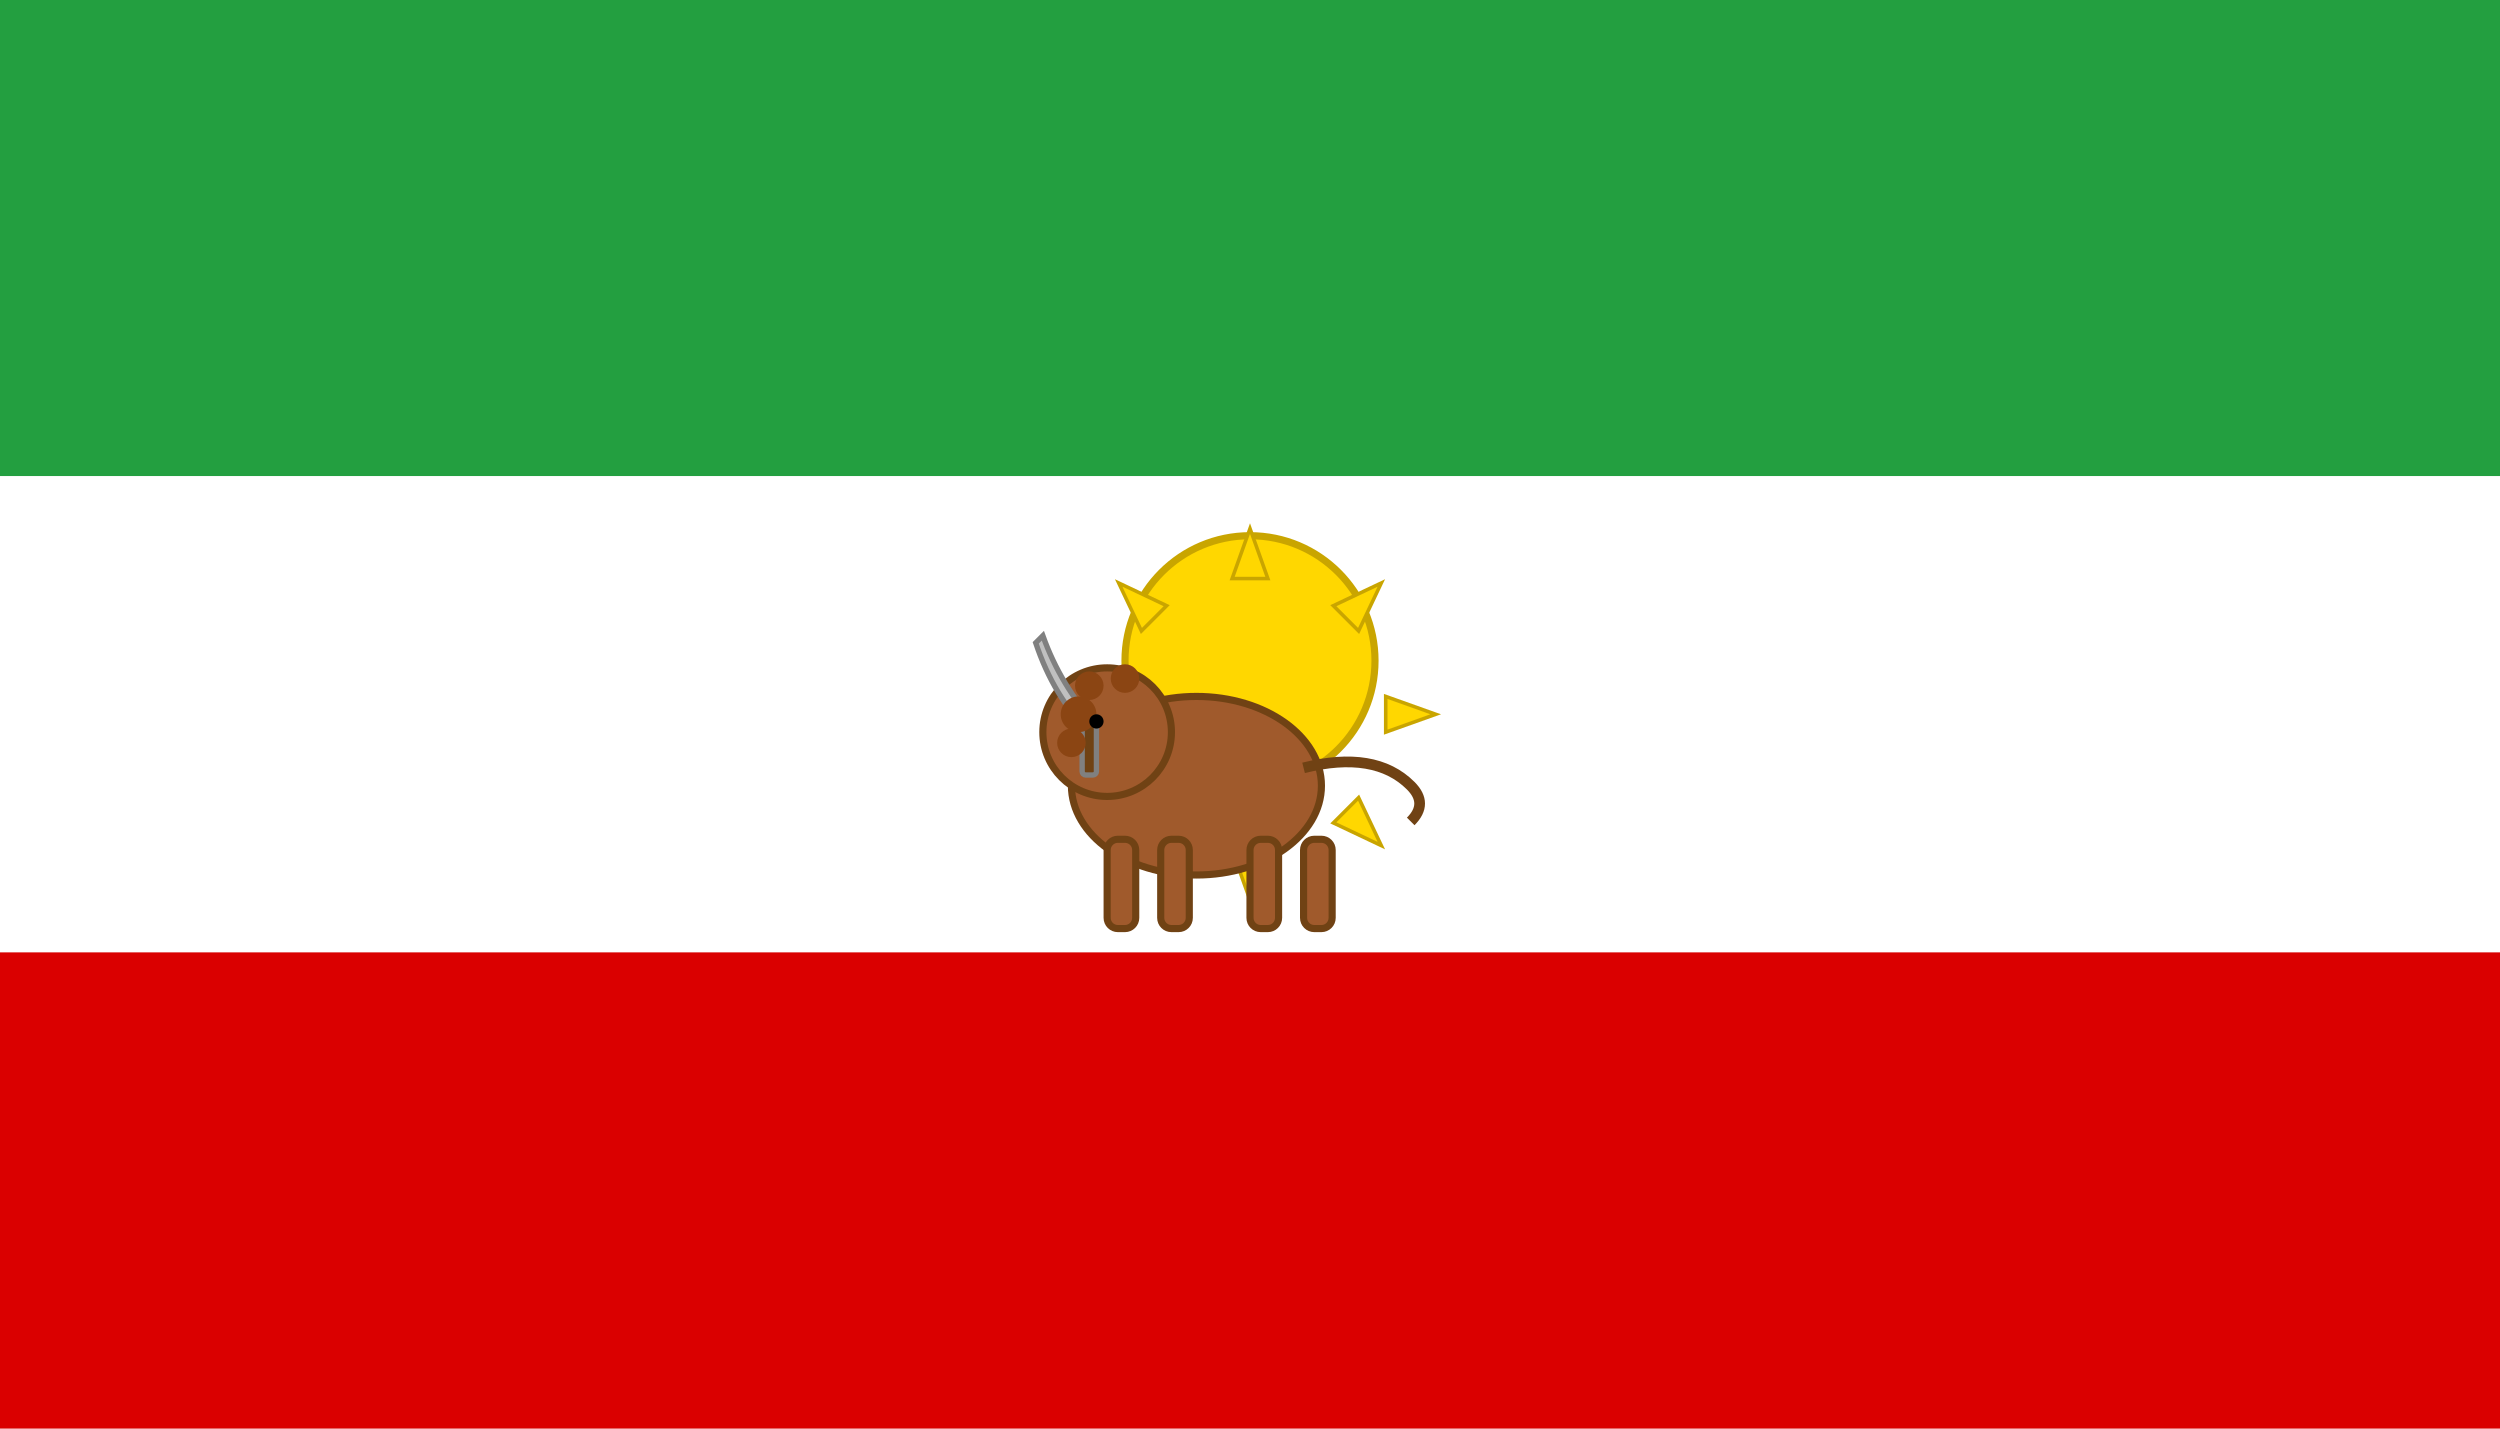
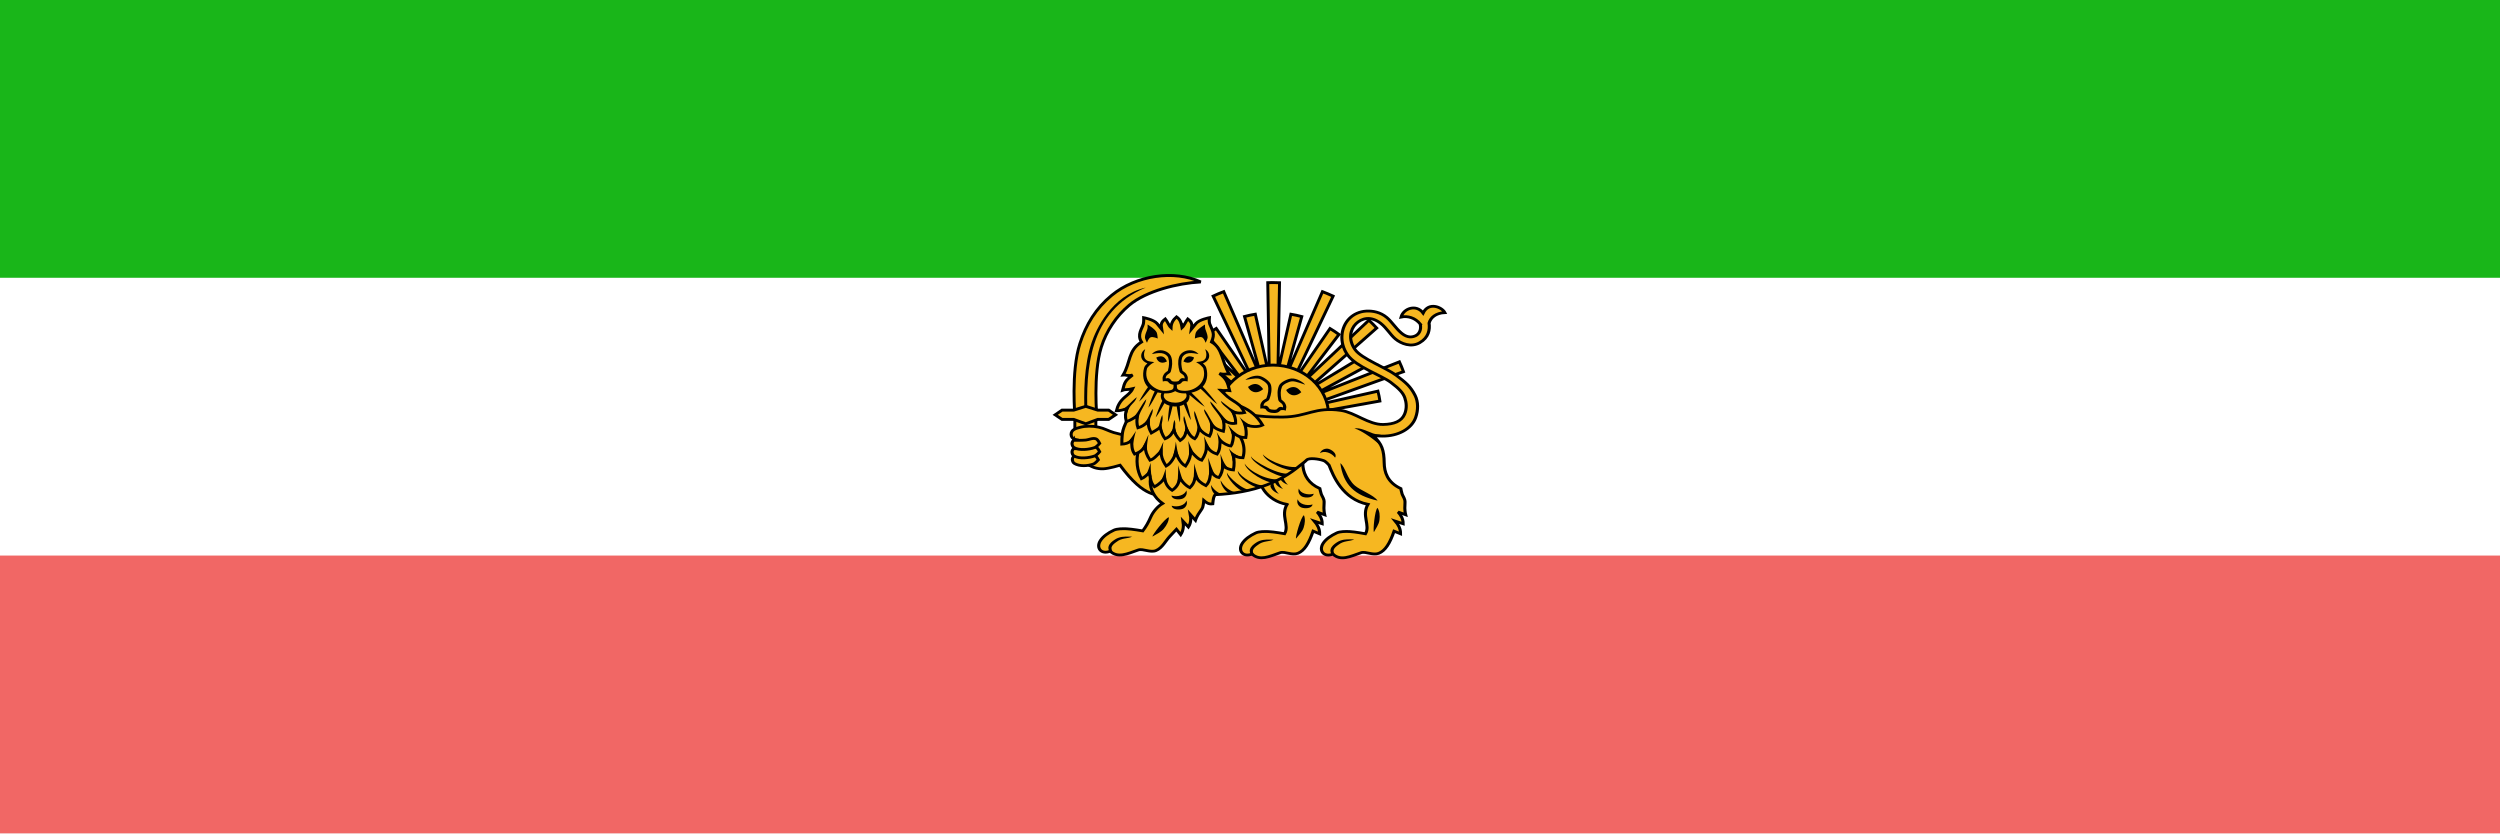
- <svg xmlns="http://www.w3.org/2000/svg" viewBox="0 0 700 400">
-   <rect width="700" height="133.33" fill="#239f40" />
-   <rect y="133.33" width="700" height="133.34" fill="#ffffff" />
-   <rect y="266.67" width="700" height="133.33" fill="#da0000" />
-   <g transform="translate(350, 200)">
-     <circle cx="0" cy="-15" r="35" fill="#ffd700" stroke="#c9a500" stroke-width="2" />
-     <g fill="#ffd700" stroke="#c9a500" stroke-width="1">
-       <polygon points="0,-52 -5,-38 5,-38" transform="rotate(0)" />
-       <polygon points="0,-52 -5,-38 5,-38" transform="rotate(45)" />
-       <polygon points="0,-52 -5,-38 5,-38" transform="rotate(90)" />
-       <polygon points="0,-52 -5,-38 5,-38" transform="rotate(135)" />
-       <polygon points="0,-52 -5,-38 5,-38" transform="rotate(180)" />
-       <polygon points="0,-52 -5,-38 5,-38" transform="rotate(225)" />
-       <polygon points="0,-52 -5,-38 5,-38" transform="rotate(270)" />
-       <polygon points="0,-52 -5,-38 5,-38" transform="rotate(315)" />
+ <svg xmlns="http://www.w3.org/2000/svg" height="600" width="1800">
+   <path d="m0 0h1800v600h-1800z" fill="#fff" />
+   <path d="m0 0h1800v200h-1800z" fill="#19b619" />
+   <path d="m0 400h1800v200h-1800z" fill="#f16765" />
+   <g transform="matrix(.5983379 0 0 .5983379 702.504 176.7555)">
+     <g transform="matrix(.8858982 0 0 .8858982 59.30473 -35.61207)">
+       <path d="m67.97 273.711s-5.751-62.169 6.631-100.297c8.545-26.312 21.749-47.895 43.103-65.483 33.351-27.47 84.871-34.726 121.019-18.236-31.66 1.658-74.026 12.343-96.981 31.498-17.592 14.68-31.334 35.312-38.129 57.194-11.555 37.209-5.802 96.981-5.802 96.981z" fill="#f6b721" stroke="#000" stroke-width="3.99" />
+       <path d="m90.531 172.062c-10.688 32.254-10.693 67.843-9.625 98.406l3.969-.156c-1.063-30.439-.813-65.513 9.469-97 10.282-31.487 30.426-59.365 69.719-75.969-46.9 10.55-68.021 58.089-73.531 74.719z" />
    </g>
-     <g fill="#a05a2c" stroke="#704214" stroke-width="2">
-       <ellipse cx="-15" cy="20" rx="35" ry="25" />
-       <circle cx="-40" cy="5" r="18" />
-       <path d="M 15,15 Q 35,10 45,20 Q 50,25 45,30" fill="none" stroke="#704214" stroke-width="3" />
-       <rect x="-40" y="35" width="8" height="25" rx="3" />
-       <rect x="-25" y="35" width="8" height="25" rx="3" />
-       <rect x="0" y="35" width="8" height="25" rx="3" />
-       <rect x="15" y="35" width="8" height="25" rx="3" />
+     <g fill="#f6b721" stroke="#000">
+       <path d="m119.313 201.854h25.266v56.658h-25.266z" stroke-width="3.537" />
+       <g stroke-width=".7" transform="matrix(5.2942 0 0 4.822969 -1068.484 -764.2878)">
+         <path d="m284.089 342.618c-2.867-.879-5.477.458-11.216-8.028 0 0-2.508.842-3.813.897-.68.029-1.379-.069-2.019-.299-1.178-.424-3.215-1.944-3.215-1.944l-.523-4.934s-1.036-.183-1.346-.673c-.266-.421-.269-1.075 0-1.495.385-.601.98-.744 1.719-.972 1.382-.425 2.926-.395 4.336-.075 1.25.284 2.221.946 3.439 1.346 3.748 1.232 11.663 2.019 11.663 2.019z" transform="translate(-38.24543 -121.2988)" />
+         <path d="m224.087 211.049s1.923.022 2.841-.075c.667-.07 1.228-.456 1.944-.15.426.183.822 1.121.822 1.121s-.646.859-1.121 1.047c-1.321.521-3.15.632-4.336-.15-.317-.209-.444-.667-.449-1.047-.003-.268.299-.748.299-.748z" />
+         <path d="m224.013 209.18s1.923.022 2.841-.075c.667-.07 1.602-.606 2.318-.299.426.183.822 1.121.822 1.121s-.646.859-1.121 1.047c-1.321.521-3.524.782-4.71 0-.317-.209-.444-.667-.449-1.047-.003-.268.299-.748.299-.748z" />
+         <path d="m262.258 328.385s1.923.022 2.841-.075c.667-.07 1.602-.606 2.318-.299.426.183.822 1.121.822 1.121s-.646.859-1.121 1.047c-1.321.521-3.524.782-4.71 0-.317-.209-.444-.667-.449-1.047-.003-.268.299-.748.299-.748z" transform="translate(-38.24543 -121.2988)" />
+       </g>
+       <g stroke-width="3.537">
+         <path d="m146.934 209.259h13.1l8.208-5.506-8.171-5.617h-13.1l-14.54-4.602-14.54 4.602h-14.071l-8.171 5.617 8.208 5.506h14.072l14.502 5.306z" />
+         <path d="m357.748 44.604c-2.108 0-4.212.057-6.312.138l1.938 113.644-16.887-75.717c-4.394.719-8.737 1.651-13.012 2.796l21.621 77.571-46.62-107.526c-4.329 1.629-8.585 3.431-12.762 5.398l51.437 108.163-47.7-69.266c-3.731 2.217-7.338 4.609-10.825 7.17l45.624 59.549-81.586-76.741c-3.266 3.008-6.398 6.178-9.413 9.44l87.04 76.796-69.045-41.831c-2.449 3.321-4.731 6.762-6.838 10.326l82.001 44.599 3.156-4.955 1.467 1.357 6.783-6.201 3.322-2.104v.166l7.281-2.713v.138l6.284-1.495h6.284l6.45 1.495v-.138l7.281 2.713v-.166l3.322 2.104 6.783 6.201 1.467-1.357 2.325 3.765-1.661.609 3.488 7.835 1.993 7.669 93.961-16.887c-.598-4.036-1.389-8.001-2.381-11.877l-92.078 20.791 122.808-44.267c-1.468-4.021-3.091-7.948-4.872-11.794l-109.851 43.381 71.287-38.758c-2.103-3.564-4.365-7.033-6.81-10.354l-68.934 41.748 86.956-76.713c-2.999-3.248-6.137-6.389-9.385-9.385l-81.53 76.741 45.513-59.604c-3.47-2.549-7.058-4.961-10.769-7.17l-43.021 62.456-1.163-.609 47.922-100.771c-4.2-1.98-8.493-3.76-12.846-5.398l-44.018 101.491-.664-.36 19.822-71.149c-4.303-1.161-8.671-2.121-13.095-2.851l-15.642 69.349 1.966-107.249c-2.615-.125-5.236-.194-7.862-.194z" />
+         <path d="m357.744 143.899c-36.652 0-66.811 27.086-66.811 60.861 0 33.775 30.131 61.021 66.811 61.021 36.68 0 66.98-27.218 66.98-61.021s-30.327-60.861-66.98-60.861z" />
+       </g>
    </g>
-     <g fill="#c0c0c0" stroke="#808080" stroke-width="1.5">
-       <path d="M -45,5 Q -55,-5 -60,-20 L -58,-22 Q -53,-8 -43,3 Z" fill="#c0c0c0" />
-       <rect x="-47" y="2" width="4" height="15" rx="1" fill="#704214" />
+     <g stroke-width=".7" transform="matrix(5.2942 0 0 4.822969 -1066.484 -776.2878)">
+       <path d="m272.208 225.551c-1.505 2.754.583 5.216-.552 7.322 0 0-2.412-.474-3.664-.535-.869-.042-2.149-.042-2.893.335-1.324.671-2.469 1.584-3.071 2.602-1.096 1.856.243 3.571 2.222 2.66 1.77 1.787 3.856.643 6.41-.335.523-.2 1.292.016 1.933.16.671.151 1.429.268 2.062 0 1.506-.639 2.526-2.521 3.48-5.54l1.484.683c.016-1.291-.507-2.275-1.191-3.169l1.77.654c.011-1.284-.561-2.226-1.144-2.933l1.704.691s-.142-.669-.17-1.658c-.018-.641.121-1.582.007-2.008-.197-.735-.46-1.029-.628-1.565-.135-.43-.302-1.318-.302-1.318-5.13-2.467-4.024-8.281-3.082-10.742l-9.768 7.394c-1.974 1.411.737 6.483 5.391 7.301z" fill="#f6b721" stroke="#000" stroke-width=".7" />
+       <path d="m272.407 220.673c-.686-.278-1.708-.893-1.933-1.985l.743-1.703c-.324 1.921.85 3.326 1.191 3.688zm-1.121 1.035c-.686-.278-1.708-.893-1.933-1.985l.743-1.703c-.324 1.921.85 3.326 1.191 3.688zm-.942 1.221c-.686-.278-1.708-.893-1.933-1.985l.743-1.703c-.324 1.921.85 3.326 1.191 3.688zm-1.203 11.424s-1.476-.087-2.344.062c-.574.099-1.14.326-1.625.688-.555.414-1.224.944-1.406 1.75-.081.357.016.721.094 1 .078.279.156.5.156.5l.656-.281s-.092-.177-.156-.406c-.064-.229-.091-.529-.062-.656.113-.501.607-.957 1.125-1.344 1.235-1.067 2.43-.748 3.562-1.312zm5.119-.283c.52-.769 1.408-1.647 1.718-2.715.31-1.068.419-2.191.07-3.098-.668.317-2.033 5.602-1.787 5.813zm3.75-8.504c-.174 1.088-1.79 1.057-2.491.782-.701-.275-1.224-1.211-.872-2.089.278 1.198 2.031 1.752 3.363 1.307zm.259-2.674c-.174 1.088-1.79 1.057-2.491.782-.701-.275-1.224-1.211-.872-2.089.278 1.198 2.031 1.752 3.363 1.307z" />
+       <path d="m340.736 301.859c.298 1.49-.299 2.513-1.08 2.922-1.175.616-2.267.202-3.25-.719-1.277-1.196-2.142-2.791-3.281-3.844-1.445-1.336-3.187-1.693-4.688-1.594-1.501.099-2.846.777-3.812 1.844-1.933 2.133-2.431 5.951-.406 9.091 1.906 2.957 7.638 5.058 9.812 6.844 1.952 1.605 2.814 2.664 3.188 3.846s.519 2.68-.062 4.125c-.699 1.737-2.363 2.484-4.846 2.537-3.3.07-6.412-2.991-9.598-3.504-5.964-.961-7.658 1.584-13.2 1.656-10.976.142-15.456-3.5-15.456-3.5l-11.9 15.123c-3.635 1.49-3.826 6.979 0 9.938-1.094.688-2.177 2.116-2.656 3.312-.603 1.505-1.098 2.44-1.844 3.531 0 0-2.405-.471-3.656-.531-.869-.042-2.162-.033-2.906.344-1.324.671-2.461 1.576-3.062 2.594-1.096 1.856.239 3.567 2.219 2.656 1.77 1.787 3.852.665 6.406-.312.523-.2 1.297.012 1.938.156.671.151 1.437.285 2.062 0 1.472-.669 2.137-2.39 3.188-3.594.495-.568 1.469-1.719 1.469-1.719l.969 1.344c.652-1.114.684-2.229.531-3.344l1.219 1.438c.645-1.111.595-2.222.438-3.125l1.156 1.438s.191-.626.656-1.5c.302-.567.889-1.323 1-1.75.192-.737.25-1.688.25-1.688.667.638 1.174.97 2.031.844.122-1.335.211-1.739.531-2.281 4.248-.225 8.203-.97 11.781-2.469 2.703-1.132 5.21-2.681 7.438-4.75.581-.54 1.048-.826 1.594-1.438.536-.601 2.756-.296 3.875.156.54.219 1.219 1.125 1.219 1.125.897 2.509 3.014 8.497 8.844 9.781-1.505 2.754.572 5.237-.562 7.344 0 0-2.405-.502-3.656-.562-.869-.042-2.131-.033-2.875.344-1.324.671-2.492 1.576-3.094 2.594-1.096 1.856.239 3.599 2.219 2.688 1.77 1.787 3.852.634 6.406-.344.523-.2 1.297.012 1.938.156.671.151 1.43.268 2.062 0 1.506-.639 2.545-2.512 3.5-5.531l1.469.656c.016-1.291-.504-2.263-1.188-3.156l1.781.656c.011-1.284-.573-2.23-1.156-2.938l1.719.688s-.16-.666-.188-1.656c-.018-.641.114-1.574 0-2-.197-.735-.457-1.026-.625-1.562-.135-.43-.281-1.312-.281-1.312-3.071-1.556-3.749-4.12-3.781-6.438-.042-3.056-.504-4.79-2.438-6.641.676-.121 1.376-.023 1.969-.016 3.693.045 6.717-1.848 7.619-4.63.601-1.856.609-3.938-.124-5.527-1.05-2.277-2.159-3.259-4.277-5-2.388-1.962-7.9-4.149-9.375-6.438-1.579-2.45-1.121-4.963.188-6.406 1.283-1.416 3.386-2.082 5.656-.125 1.362 1.175 2.189 2.842 3.312 3.875 1.311 1.205 3.597 2.199 5.562.938 2.039-1.309 2.31-3.244 2.111-4.891.342-1.351 1.52-2.503 3.579-2.611-.654-1.375-3.658-2.764-4.935.111-1.532-2.287-4.461-1.176-5.009 1.002 1.531-.353 3.211.182 4.365 1.748z" fill="#f6b721" stroke="#000" stroke-width=".7" transform="translate(-38.24543 -121.2988)" />
+       <path d="m287.521 206.603c1.321-.255 2.781.656 4.205 1.229.849.341 1.613.229 1.896.441l-1.285.255 1.604 3.098c-.762-1.544-4.986-4.685-6.42-5.023zm-3.204 8.66c.334 2.652 1.126 4.696 2.531 6.219s3.37 2.503 5.938 3.125c-.889-1.431-3.854-2.502-5.188-3.781-1.798-1.725-2.138-4.658-3.281-5.562zm7.649 17.184c.387-.844 1.117-1.856 1.247-2.961s.053-2.23-.441-3.067c-.607.423-1.083 5.861-.806 6.028zm-8.836-18.558c.551-.954-.723-1.949-1.44-2.178-.717-.228-1.714.169-1.994 1.072.971-.754 2.681-.08 3.435 1.106zm-16.431-.825c.494 1.936 5.941 4.451 7.045 3.863l1.573-.988c-1.964 1.09-7.11-.99-8.618-2.875zm-2.701.428c-.083 1.574 6.099 5.352 7.542 5.087l1.622-.906c-2.134 1.226-9.108-3.189-9.163-4.181zm-1.428 1.87c.271 1.979 5.269 5.097 6.433 4.637l1.675-.803c-2.608.671-7.09-1.895-8.108-3.834zm-1.554 1.811c-.127 1.513 3.1 3.929 4.617 4.227l1.749-.627c-2.202.379-5.738-2.036-6.366-3.6zm-2.461.433c-.178 1.289 2.551 4.543 3.769 4.658l1.816-.392c-1.757.49-5.406-3.319-5.585-4.267zm-1.433 1.972c-.071.707.745 2.609 1.972 3.226l1.849-.18c-2.356-.275-3.603-2.575-3.821-3.046zm-2.192 1.115c.009.74.209 1.916 1.143 2.524l1.856-.071c-1.907-.398-2.787-2.004-3-2.453zm-8.989 2.663c.174 1.088 1.79 1.057 2.491.782.701-.275 1.224-1.211.872-2.089-.278 1.198-2.031 1.752-3.363 1.307zm.041 2.531c.174 1.088 1.79 1.057 2.491.782.701-.275 1.224-1.211.872-2.089-.278 1.198-2.031 1.752-3.363 1.307zm-4.354 7.687c.758-.536 1.898-1.046 2.564-1.936s1.164-1.903 1.156-2.875c-.737.061-3.876 4.527-3.72 4.811zm45.849.722s-1.476-.087-2.344.062c-.574.099-1.14.326-1.625.688-.555.414-1.224.944-1.406 1.75-.081.357.016.721.094 1 .078.279.156.5.156.5l.656-.281s-.092-.177-.156-.406c-.064-.229-.091-.529-.062-.656.113-.501.607-.957 1.125-1.344 1.235-1.067 2.43-.748 3.562-1.312zm-50.473-.69s-1.476-.087-2.344.062c-.574.099-1.14.326-1.625.688-.555.414-1.224.944-1.406 1.75-.081.357.016.721.094 1 .078.279.156.5.156.5l.656-.281s-.092-.177-.156-.406c-.064-.229-.091-.529-.062-.656.113-.501.607-.957 1.125-1.344 1.235-1.067 2.43-.748 3.562-1.312z" />
+       <path d="m257.418 208.83-.908.522c-6.176 2.38-10.933 2.301-17.148 0l-.884 2.492c-.706 2.819-.318 5.302.648 7.307.589-.281 1.179-.888 1.768-1.473.291.974.161 2.358 1.179 3.477 1.154-.648 1.871-1.532 2.298-2.18.197 1.332.704 2.342 1.724 3.064 1.02-.722 1.527-1.733 1.724-3.064.427.648 1.144 1.768 2.298 2.416 1.018-1.119 1.005-1.796 1.326-2.908.515 1.158 1.173 1.747 2.328 2.395 1.018-1.119.888-2.503 1.179-3.477.488.787 1.106 1.337 1.768 1.473.505-.723.873-1.881.869-2.927.949.744 1.832.967 2.432 1.016.239-1.363.188-2.417-.007-3.63.895.308 1.067.588 2.167.59.736-2.702-.139-5.625-2.699-7.697z" fill="#f6b721" stroke="#000" stroke-width=".7" />
+       <path d="m261.786 213.841-1.466-.097-.475.971c-.025-1.318-.733-2.505-.87-3.219.331.752 1.342 1.61 2.811 2.344zm-2.77 2.84-1.231-.485-.594.904c.14-1.311-.069-3.458-.116-4.183.234.788.854 2.84 1.941 3.764zm-3.244 1.467-.727-.485-.594.904c.14-1.311-.115-3.917-.162-4.642.234.788 1.038 3.344 1.482 4.222zm-3.53 1.146-.727-.485-.594.904c.14-1.311.206-3.642.159-4.367.234.788.717 3.069 1.161 3.947zm-3.622.436-.727-.485-.594.904c.14-1.311.206-3.642.159-4.367.234.788.717 3.069 1.161 3.947zm-5.126.138.727-.485.594.904c-.14-1.311-.206-2.954-.159-3.679-.234.788-.717 2.382-1.161 3.26zm-3.422-1.438.727-.485.594.904c-.14-1.311-.206-2.954-.159-3.679-.234.788-.717 2.382-1.161 3.26z" />
+       <path d="m237.648 201.036s-2.279 4.002-2.734 6.067c-.295 1.336-.256 3.418-.256 3.418.741-.046 1.481-.21 2.222-.94.077 1.139-.037 2.279.684 3.418.741-.286 1.652-.662 2.393-2.051.057 1.417.32 2.253 1.111 3.589.97-.31 1.732-1.464 2.478-2.222.016 1.033.274 2.188 1.196 3.674 1.211-.726 1.916-2.406 2.197-3.359.307.901.985 2.633 2.197 3.359.923-1.487 1.18-2.641 1.196-3.674.746.757 1.508 1.912 2.478 2.222.791-1.336 1.054-2.172 1.111-3.589.741 1.389 1.652 1.765 2.393 2.051.72-1.139.607-2.279.684-3.418.741.73 1.755 1.363 2.495 1.409.147-.147.726-2.144.447-3.34.871.756 1.615 1.259 2.901 1.223.21-1.104.03-2.208-.185-3.208 1.397.527 2.911.671 3.992.103-2.521-4.683-6.507-5.448-10.884-6.256-4.96 4.51-10.908 5.349-18.112 1.524z" fill="#f6b721" stroke="#000" stroke-width=".7" />
+       <path d="m263.857 206.098-.869-.095-.11 1.076c-.48-1.228-1.218-2.959-1.594-3.58.366.728 2.251 2.381 3.584 2.599zm-2.687 2.344-1.159-.727.127 1.652c-.41-1.253-1.049-3.022-1.39-3.664.537.622 1.655 2.122 2.422 2.739zm-3.02 2.234-1.017-.915-.158 1.649c-.189-1.305-.514-3.158-.739-3.849.422.705 1.266 2.375 1.915 3.115zm-3.293 1.211-.783-.388-.473.972c-.028-1.318-.124-3.197-.263-3.91.332.752.966 2.512 1.519 3.326zm-7.231 1.681-.67-.56-.688.834c.282-1.288.628-3.233.66-3.959.147.808.351 2.764.698 3.685zm3.618-.525-.783-.388-.473.972c-.028-1.318-.124-3.197-.263-3.91.332.752.966 2.512 1.519 3.326zm-8.649.193.783-.388.473.972c.028-1.318.124-3.197.263-3.91-.332.752-.966 2.512-1.519 3.326zm-3.584-1.298.783-.388.473.972c.028-1.318.317-3.679.456-4.392-.332.752-1.159 2.993-1.712 3.807zm-3.048-1.834.823-.292.355 1.022c.184-1.306.521-2.915.743-3.607-.419.707-1.276 2.135-1.922 2.878z" />
+       <path d="m257.115 197.057c.795.239 1.121-.043 2.039.092-.491-2.096-.635-2.839-2.296-4.253 1.226.355 1.413.026 2.191.107-1.729-3.151-1.413-6.343-3.995-7.973.808-2.143.279-2.578-.422-4.521-.175-.486-.086-1.546-.086-1.546s-2.211.453-3.007 1.437c-.459.568-1.039 1.366-1.039 1.366.182-1.193.062-1.717-.859-2.491-.387.529-.827 1.715-1.289 2.177-.157-1.079-.37-2.004-1.26-2.696-.777.748-1.222 1.585-1.26 2.696-.462-.462-.902-1.648-1.289-2.177-.921.774-1.041 1.298-.859 2.491 0 0-.58-.798-1.039-1.366-.796-.984-3.007-1.437-3.007-1.437s.025 1.042-.086 1.546c-.256 1.168-1.512 2.679-.422 4.521-3.129 2.178-2.449 5.096-4.177 8.247.778-.081.927.341 2.153-.013-1.661 1.414-1.777 1.7-2.269 3.796.603-.24 1.115-.048 2.289-.376-.399.935-1.258 1.618-1.737 2.061-1.183 1.095-1.669 2.193-1.962 3.458.775.01 1.551-.263 2.326-.481-.266 1.01-.397 1.752-.08 3.208 1.163-.468 1.74-.961 2.487-1.444-.096.936-.147 2.032.16 2.968.775-.227 1.551-.736 2.326-1.604-.018 1.221.317 2.09.722 2.888.712-.446 1.43-.888 2.005-1.444.232.867.287 1.617 1.123 2.888 1.277-.57 1.538-1.394 2.005-2.166.177.713.494 1.495 1.428 2.587 1.222-.883 1.16-1.767 1.504-2.65.278.634.869 1.754 1.79 2.22.696-.788.804-1.862 1.003-2.507.627.781 1.356 1.461 2.363 1.862.524-1.05.541-1.931.501-2.793.883 1.018 1.767 1.305 2.65 1.576.22-.955.16-1.91 0-2.865.931.732 1.862 1.082 2.793.859.047-1.053-.261-1.842-.573-2.721.937.179 1.831.272 2.578.072 0 0-.51-1.253-1.146-1.862-.819-.784-1.927-1.358-2.744-2.145-.473-.455-1.536-1.592-1.536-1.592z" fill="#f6b721" stroke="#000" stroke-width=".7" />
+       <path d="m278.75 301.969s.067.727-.031 1.094c-.189.707-.526 1.3-.562 2.031-.025.499.469 1.438.469 1.438s.321-1.151.844-1.375c.521-.223 1.594.312 1.594.312s-.069-1.062-.219-1.469c-.335-.912-2.094-2.031-2.094-2.031zm13.062 0s-1.759 1.119-2.094 2.031c-.149.407-.219 1.469-.219 1.469s1.073-.536 1.594-.312c.523.224.844 1.375.844 1.375s.494-.939.469-1.438c-.036-.731-.342-1.324-.531-2.031-.098-.367-.062-1.094-.062-1.094zm-13.594 6.156c-.78.523-1.054 1.408-.844 2.188.161.598.671 1.064 1.344 1.344-.034.032-.027.027-.062.062-.266.265-.573.619-.688 1.062-.476 1.846-.165 3.646.875 4.812-.55.808-1.58 2.608-2.031 3.625.907-.81 1.839-2.272 2.531-3.156.307.243.656.431 1.031.594-.386.802-1.155 2.923-1.438 4.062.82-1.042 1.545-2.873 2.094-3.812.27.078.557.114.844.156-.214.673-.136 1.381.219 1.969-.388.761-1.199 2.969-1.5 4.125.775-.96 1.457-2.583 2-3.562.313.275.694.485 1.156.625-.174.979-.373 3.027-.375 4.125.51-1.124.781-2.884 1.062-3.969.193.024.383.062.594.062.122 0 .228-.023.344-.031.196 1.107.33 2.835.75 3.969.074-1.071.037-3.049-.062-4.062.352-.081.66-.218.938-.375.442 1.02.94 2.808 1.625 3.875-.176-1.197-.731-3.543-1.031-4.312.085-.084.179-.157.25-.25.374-.491.504-1.11.438-1.719.93.833 2.453 2.315 3.469 2.969-.603-.931-2.265-2.758-3.031-3.531.788-.184 1.522-.491 2.094-.969.884.806 2.682 3.105 3.781 3.812-.639-.986-2.632-3.601-3.312-4.312.982-1.168 1.277-2.916.812-4.719-.114-.444-.421-.797-.688-1.062-.035-.035-.028-.03-.062-.062.672-.28 1.183-.745 1.344-1.344.21-.779-.064-1.665-.844-2.188.22.687.382 1.234.188 2.031-.124.509-.573.952-1.375 1.062l-.875.125.719.5s.181.15.406.375.479.545.531.75c.428 1.662 0 3.068-.906 4.062-.906.994-2.343 1.684-3.969 1.438-1.126-.171-1.158-.452-1.156-1.469.21-.024.472-.084.719-.219.224-.123.314-.253.406-.375.093-.122.168-.21.188-.219.293-.139.75-.094.75-.094l.375.094.031-.406c.025-.352.102-.578-.156-1.154-.21-.467-.529-.749-.75-.906-.11-.079-.174-.115-.219-.156s-.054-.059-.062-.094c-.288-1.169-.377-2.182-.094-3.159.169-.584.749-1.078 1.5-1.188.809-.118 1.795.131 2.25.219-.449-.561-1.324-1.103-2.438-.906-.912.161-1.737.782-2 1.688-.324 1.117-.203 2.297.094 3.502.045.182.142.337.25.438s.216.181.312.25c.192.137.381.26.531.594.129.286.078.277.062.529-.225-.018-.363-.2-.719-.031-.236.112-.367.303-.469.438-.102.135-.193.239-.156.219-.097.053-.304.106-.469.125s-.312 0-.312 0-.148.019-.312 0-.371-.072-.469-.125c.037.02-.054-.084-.156-.219-.102-.135-.232-.326-.469-.438-.356-.168-.494.013-.719.031-.016-.252-.066-.243.062-.529.15-.333.339-.456.531-.594.096-.069.205-.15.312-.25s.205-.255.25-.438c.297-1.205.418-2.386.094-3.502-.263-.905-1.088-1.526-2-1.688-1.113-.197-1.989.345-2.438.906.455-.088 1.441-.336 2.25-.219.751.109 1.331.603 1.5 1.188.283.976.194 1.989-.094 3.159-.008.034-.018.052-.062.094-.044.041-.108.077-.219.156-.221.158-.54.439-.75.906-.259.576-.181.801-.156 1.154l.031.406.375-.094s.457-.045.75.094c.019.009.095.097.188.219.093.122.183.252.406.375.246.135.508.195.719.219.068 1.077-.105 1.279-1.156 1.469-1.618.291-3.062-.443-3.969-1.438s-1.334-2.401-.906-4.062c.053-.205.306-.525.531-.75s.406-.375.406-.375l.719-.5-.875-.125c-.802-.111-1.251-.553-1.375-1.062-.195-.797-.032-1.344.188-2.031zm3.5 1.781c-.27.003-.593.097-.969.281.129.797.97 1.853 2.406 1-.229-.612-.628-1.29-1.438-1.281zm6.625 0c-.81-.009-1.208.67-1.438 1.281 1.436.853 2.277-.203 2.406-1-.375-.184-.699-.278-.969-.281zm-3.312 8.688c.09.056.182.111.406.219.313.15.675.279 1.062.312.338.029.669.047 1 .031.225.542.143.931-.219 1.406-.398.522-1.135.906-2.25.906s-1.883-.384-2.281-.906c-.362-.475-.417-.865-.188-1.406.331.015.662-.002 1-.031.388-.034.749-.163 1.062-.312.225-.107.316-.163.406-.219zm-8.719 1.5c-1.175.908-2.225 2.644-3.438 3.062l1.094-.156.125 1.156c.58-2.492 1.751-2.363 2.219-4.062zm2.156.5c-1.03 1.069-2.111 4.128-3.25 4.719l1.062-.344.281 1.125c.211-2.55 1.691-3.75 1.906-5.5zm16.938.438c.317 1.426 2.4 1.927 2.938 4.125l.125-1.125 1.281.062c-2.313-1.125-2.303-1.365-4.344-3.062zm-2.406.125c.05 1.46 2.781 3.616 2.906 5.875l.344-1.062 1 .469c-1.275-1.164-3.298-4.432-4.25-5.281zm-13.062 1.844c-.83 1.231-1.167 3.065-2.188 3.844l.969-.5.5 1.062c-.232-2.548.809-2.646.719-4.406zm11.656.094c-.055 1.46 1.758 2.684 1.406 5.219l.531-1.031.969.562c-.982-.825-2.018-3.834-2.906-4.75zm-2.188.438c-.353 1.727 1.143 3.109.531 5.594l.625-1 .906.656c-.892-.923-1.427-3.908-2.062-5.25zm-7.312 1c-.636 1.342-.546 3.109-1.438 4.031l.906-.656.625.969c-.612-2.485.259-2.617-.094-4.344zm4.938.219c-.483 1.695.799 2.256 0 4.688l.719-.906.812.688c-.819-.988-.999-3.083-1.531-4.469zm-2.156 1c-.532 1.386-.15 2.481-.969 3.469l.844-.719.688.938c-.799-2.431-.079-1.992-.562-3.688z" transform="translate(-38.24543 -121.2988)" />
    </g>
-     <g fill="#8b4513">
-       <circle cx="-48" cy="0" r="5" />
-       <circle cx="-45" cy="-8" r="4" />
-       <circle cx="-35" cy="-10" r="4" />
-       <circle cx="-50" cy="8" r="4" />
-     </g>
-     <circle cx="-43" cy="2" r="2" fill="#000000" />
+     <path d="m339.383 156.666c-5.704-.215-12.633 2.89-14.96 5.079 2.514-.225 11.649-2.469 16.01-1.551 4.049.852 10.431 5.534 11.13 8.418 1.167 4.817.278 9.64-1.74 15.136-.057.161-.109.236-.367.415-.258.179-.617.347-1.248.678-1.262.662-3.136 1.849-4.459 4.003-1.631 2.656-1.273 3.775-1.272 5.481l.009 1.973 2.077-.278s2.504-.026 4.049.769c.102.052.48.503.937 1.13.457.627.89 1.311 2.062 1.998 1.291.757 2.698 1.156 3.835 1.362l4.084.327c1.155-.023 2.608-.193 4.003-.735 1.266-.492 1.802-1.098 2.354-1.645.551-.546.996-.932 1.105-.967 1.651-.539 4.12-.115 4.12-.115l2.007.605.322-1.946c.272-1.684.776-2.733-.411-5.615-.963-2.337-2.597-3.805-3.737-4.66-.57-.427-.899-.65-1.125-.868-.226-.218-.265-.3-.296-.468-1.118-5.747-1.228-10.65.691-15.22 1.148-2.735 8.167-6.345 12.299-6.542 4.451-.212 13.141 3.459 15.587 4.081-2.227-2.893-10.203-7.934-16.343-7.474-5.028.377-13.417 4.488-15.196 8.726-2.195 5.228-2.003 10.949-.851 16.873.174.895.663 1.678 1.212 2.208.549.53 1.09.977 1.586 1.349.994.744 1.982 1.406 2.67 3.074.59 1.432.309 1.387.126 2.593-1.218-.187-1.873-1.131-3.878-.477-1.331.434-2.126 1.289-2.734 1.892-.494.49-.929.89-.967.978-.558.21-1.666.388-2.56.406-.905.018-1.711-.137-1.711-.137s-.821.025-1.711-.137c-.875-.159-1.945-.485-2.465-.781-.003.003.009-.025.002-.028-.023-.093-.389-.557-.799-1.119-.505-.692-1.153-1.662-2.399-2.303-1.875-.965-2.672-.137-3.904-.146.011-1.219-.274-1.22.537-2.54.944-1.538 2.026-2.034 3.125-2.61.549-.288 1.154-.644 1.781-1.079.626-.436 1.233-1.131 1.548-1.987 2.08-5.665 3.18-11.284 1.845-16.794-1.082-4.467-8.737-9.863-13.642-11.035-.749-.179-1.522-.267-2.337-.298zm-2.358 10.032c-.929-.077-1.902-.004-2.963.235-1.885.424-4.023 1.481-6.395 3.21 2.01 4.845 9.36 10.258 18.224 2.709-1.993-2.862-4.839-5.821-8.867-6.153zm45.92 3.677c-.929-.077-1.902-.004-2.963.235-1.885.424-4.023 1.481-6.395 3.21 2.01 4.845 9.36 10.258 18.224 2.709-1.993-2.862-4.839-5.821-8.867-6.153z" />
  </g>
</svg>
